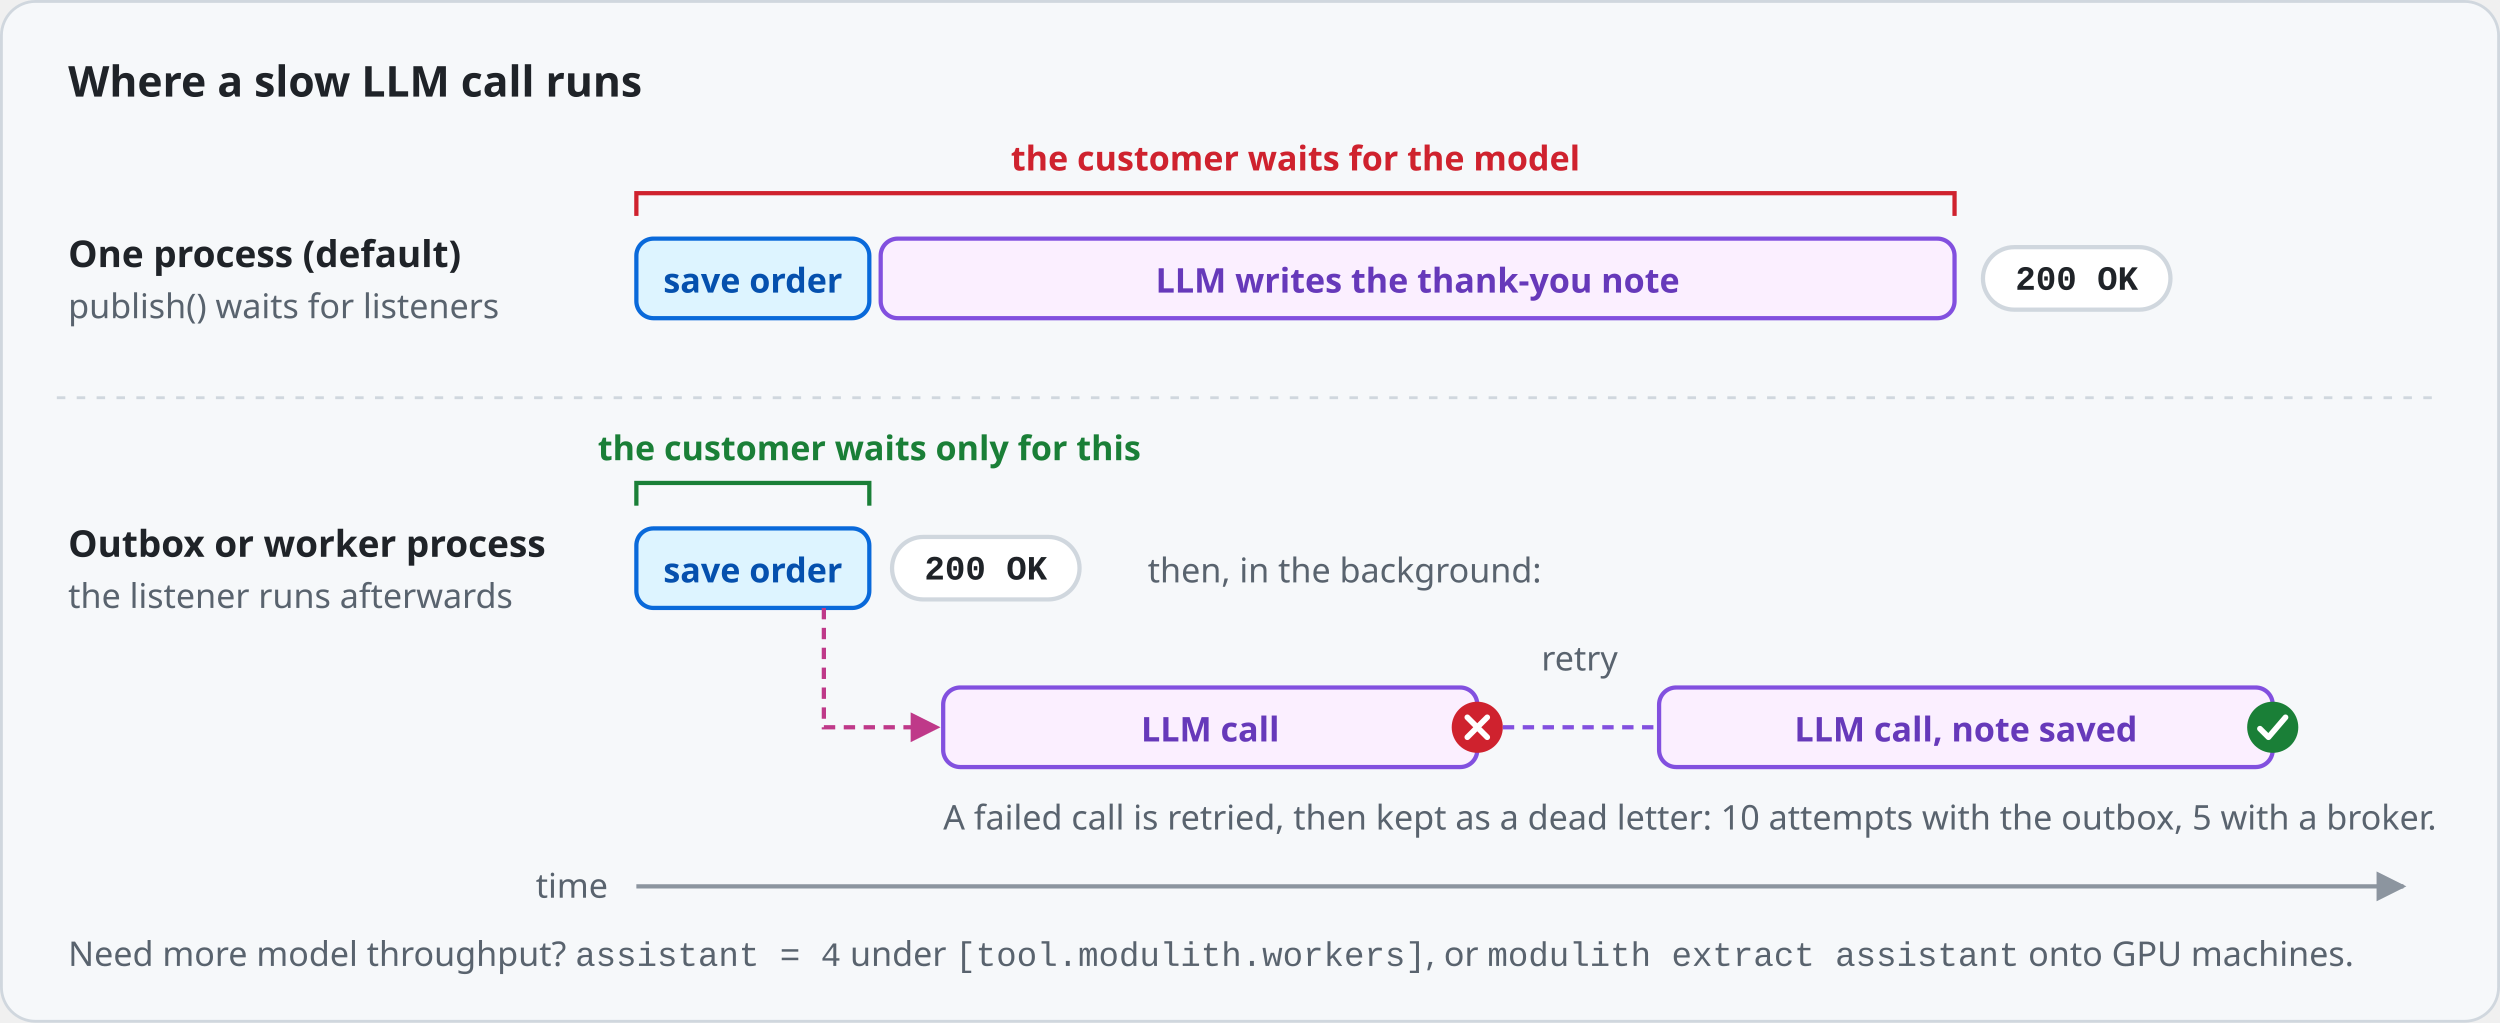
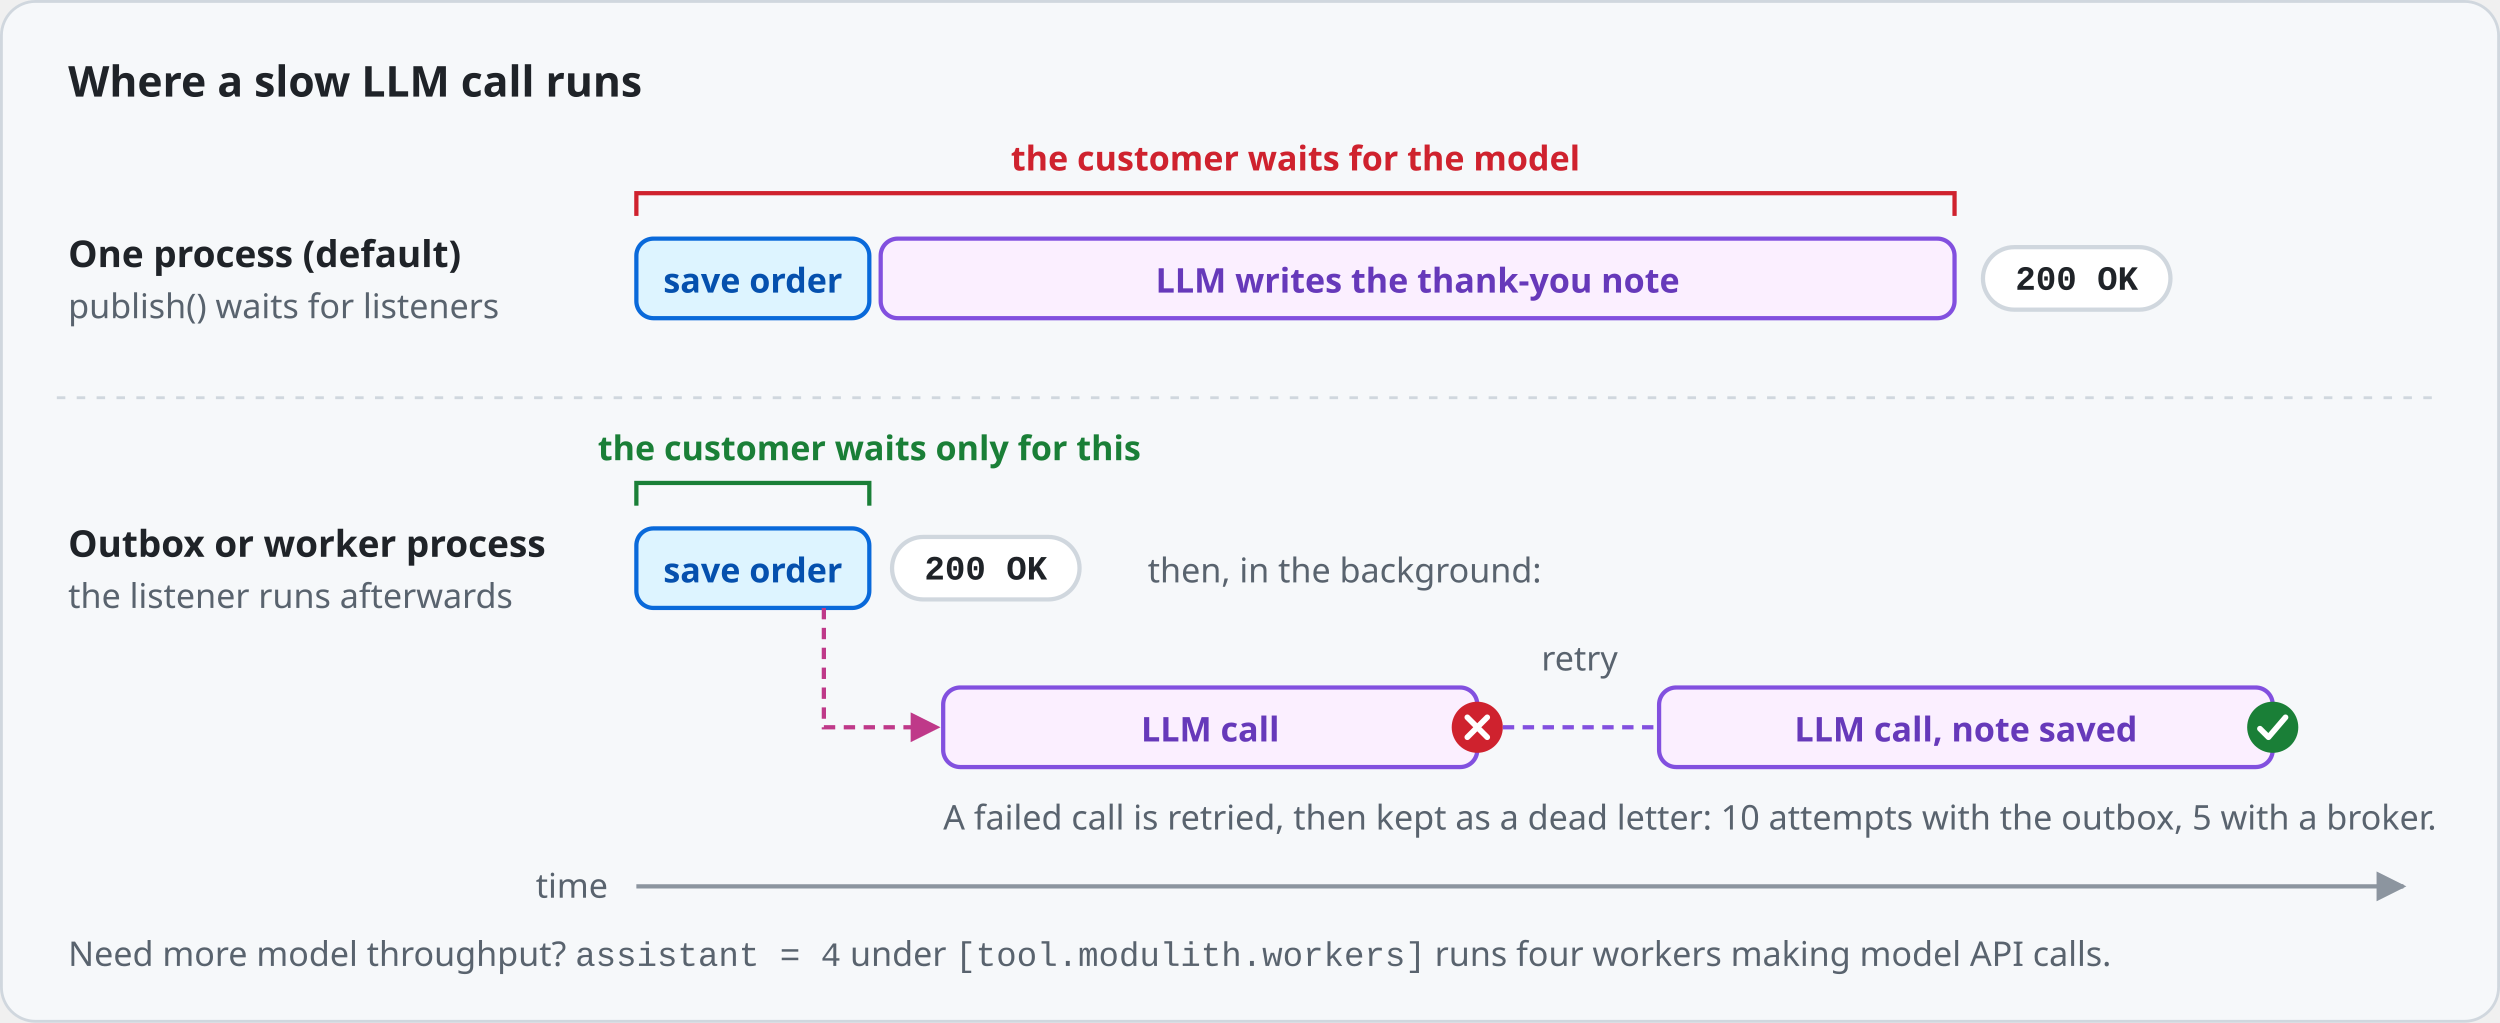
<svg xmlns="http://www.w3.org/2000/svg" width="880" height="360" viewBox="0 0 880 360" role="img" aria-labelledby="ai-title ai-desc">
  <style>
.card{fill:#f6f8fa;stroke:#d0d7de}
.box{fill:#ffffff;stroke:#d0d7de;stroke-width:1.5}
.b{font:600 13px -apple-system,BlinkMacSystemFont,"Segoe UI","Noto Sans",Helvetica,Arial,sans-serif;fill:#1f2328}
.s{font:400 12px -apple-system,BlinkMacSystemFont,"Segoe UI","Noto Sans",Helvetica,Arial,sans-serif;fill:#59636e}
.c{font:500 12px ui-monospace,SFMono-Regular,"SF Mono",Menlo,Consolas,"Liberation Mono",monospace;fill:#59636e}
.bar{font:600 12px -apple-system,BlinkMacSystemFont,"Segoe UI","Noto Sans",Helvetica,Arial,sans-serif}
.orders{fill:#ddf4ff;stroke:#0969da;stroke-width:1.5}.orders-t{fill:#0550ae}
.ai{fill:#fbefff;stroke:#8250df;stroke-width:1.5}.ai-t{fill:#6639ba}
.aiwire{fill:none;stroke:#8250df;stroke-width:1.5;stroke-dasharray:4 3}
.ev{fill:none;stroke:#bf3989;stroke-width:1.5;stroke-dasharray:4 3}
.evhead{fill:#bf3989}
.wire{fill:none;stroke:#8c959f;stroke-width:1.5}
.head{fill:#8c959f}
.divider{stroke:#d0d7de;stroke-width:1;stroke-dasharray:3 4}
.bad{fill:none;stroke:#cf222e;stroke-width:1.5}.bad-t{font:600 12px -apple-system,BlinkMacSystemFont,"Segoe UI","Noto Sans",Helvetica,Arial,sans-serif;fill:#cf222e}
.good{fill:none;stroke:#1a7f37;stroke-width:1.5}.good-t{font:600 12px -apple-system,BlinkMacSystemFont,"Segoe UI","Noto Sans",Helvetica,Arial,sans-serif;fill:#1a7f37}
.okdot{fill:#1a7f37}.faildot{fill:#cf222e}
.mark{stroke:#ffffff;stroke-width:2;stroke-linecap:round;stroke-linejoin:round;fill:none}
.ok200{font:600 12px ui-monospace,SFMono-Regular,"SF Mono",Menlo,Consolas,"Liberation Mono",monospace;fill:#1f2328}
@media (prefers-color-scheme:dark){
.card{fill:#161b22;stroke:#30363d}
.box{fill:#0d1117;stroke:#3d444d}
.b,.ok200{fill:#e6edf3}
.s,.c{fill:#9198a1}
.orders{fill:#172b45;stroke:#4493f8}.orders-t{fill:#79c0ff}
.ai{fill:#2b2842;stroke:#ab7df8}.ai-t{fill:#d2a8ff}
.aiwire{stroke:#ab7df8}
.ev{stroke:#db61a2}.evhead{fill:#db61a2}
.wire{stroke:#656c76}.head{fill:#656c76}
.divider{stroke:#30363d}
.bad{stroke:#f85149}.bad-t{fill:#ff7b72}
.good{stroke:#3fb950}.good-t{fill:#3fb950}
.okdot{fill:#3fb950}.faildot{fill:#f85149}
.mark{stroke:#0d1117}
}
</style>
  <defs>
    <marker id="ai-head" viewBox="0 0 10 10" refX="9" refY="5" markerWidth="7" markerHeight="7" orient="auto-start-reverse">
      <path class="head" d="M0,0 L10,5 L0,10 z" />
    </marker>
    <marker id="ai-evhead" viewBox="0 0 10 10" refX="9" refY="5" markerWidth="7" markerHeight="7" orient="auto-start-reverse">
      <path class="evhead" d="M0,0 L10,5 L0,10 z" />
    </marker>
  </defs>
  <rect class="card" x="0.5" y="0.5" width="879" height="359" rx="12" />
  <text class="b" x="24" y="34" style="font-size:15px">Where a slow LLM call runs</text>
  <text class="b" x="24" y="94">One process (default)</text>
  <text class="s" x="24" y="112">publish() waits for listeners</text>
  <path class="bad" d="M224 76 V68 H688 V76" />
  <text class="bad-t" x="456" y="60" text-anchor="middle">the customer waits for the model</text>
  <rect class="orders" x="224" y="84" width="82" height="28" rx="6" />
  <text class="bar orders-t" x="265" y="103" text-anchor="middle">save order</text>
  <rect class="ai" x="310" y="84" width="378" height="28" rx="6" />
  <text class="bar ai-t" x="499" y="103" text-anchor="middle">LLM writes the thank-you note</text>
  <rect class="box" x="698" y="87" width="66" height="22" rx="11" />
  <text class="ok200" x="731" y="102" text-anchor="middle">200 OK</text>
  <path class="divider" d="M20 140 H860" />
  <text class="b" x="24" y="196">Outbox or worker process</text>
  <text class="s" x="24" y="214">the listener runs afterwards</text>
  <path class="good" d="M224 178 V170 H306 V178" />
  <text class="good-t" x="306" y="162" text-anchor="middle">the customer waits only for this</text>
  <rect class="orders" x="224" y="186" width="82" height="28" rx="6" />
  <text class="bar orders-t" x="265" y="205" text-anchor="middle">save order</text>
  <rect class="box" x="314" y="189" width="66" height="22" rx="11" />
  <text class="ok200" x="347" y="204" text-anchor="middle">200 OK</text>
  <text class="s" x="404" y="205">then, in the background:</text>
  <path class="ev" d="M290 214 V256 H330" marker-end="url(#ai-evhead)" />
  <rect class="ai" x="332" y="242" width="188" height="28" rx="6" />
  <text class="bar ai-t" x="426" y="261" text-anchor="middle">LLM call</text>
  <circle class="faildot" cx="520" cy="256" r="9" />
  <path class="mark" d="M516.5 252.5 L523.5 259.5 M523.5 252.5 L516.5 259.5" />
  <path class="aiwire" d="M529 256 H582" />
  <text class="s" x="556" y="236" text-anchor="middle">retry</text>
  <rect class="ai" x="584" y="242" width="216" height="28" rx="6" />
  <text class="bar ai-t" x="692" y="261" text-anchor="middle">LLM call, note saved</text>
  <circle class="okdot" cx="800" cy="256" r="9" />
  <path class="mark" d="M795.5 256.5 L798.5 259.5 L804.5 252.5" />
  <text class="s" x="332" y="292">A failed call is retried, then kept as a dead letter: 10 attempts with the outbox, 5 with a broker.</text>
  <path class="wire" d="M224 312 H846" marker-end="url(#ai-head)" />
  <text class="s" x="214" y="316" text-anchor="end">time</text>
-   <text class="s" x="24" y="340">Need more model throughput? <tspan class="c">assistant = 4</tspan> under <tspan class="c">[tool.modulith.workers]</tspan>, or <tspan class="c">modulith extract assistant</tspan> onto GPU machines.</text>
+   <text class="s" x="24" y="340">Need more model throughput? <tspan class="c">assistant = 4</tspan> under <tspan class="c">[tool.modulith.workers]</tspan> runs four workers making model API calls.</text>
</svg>
